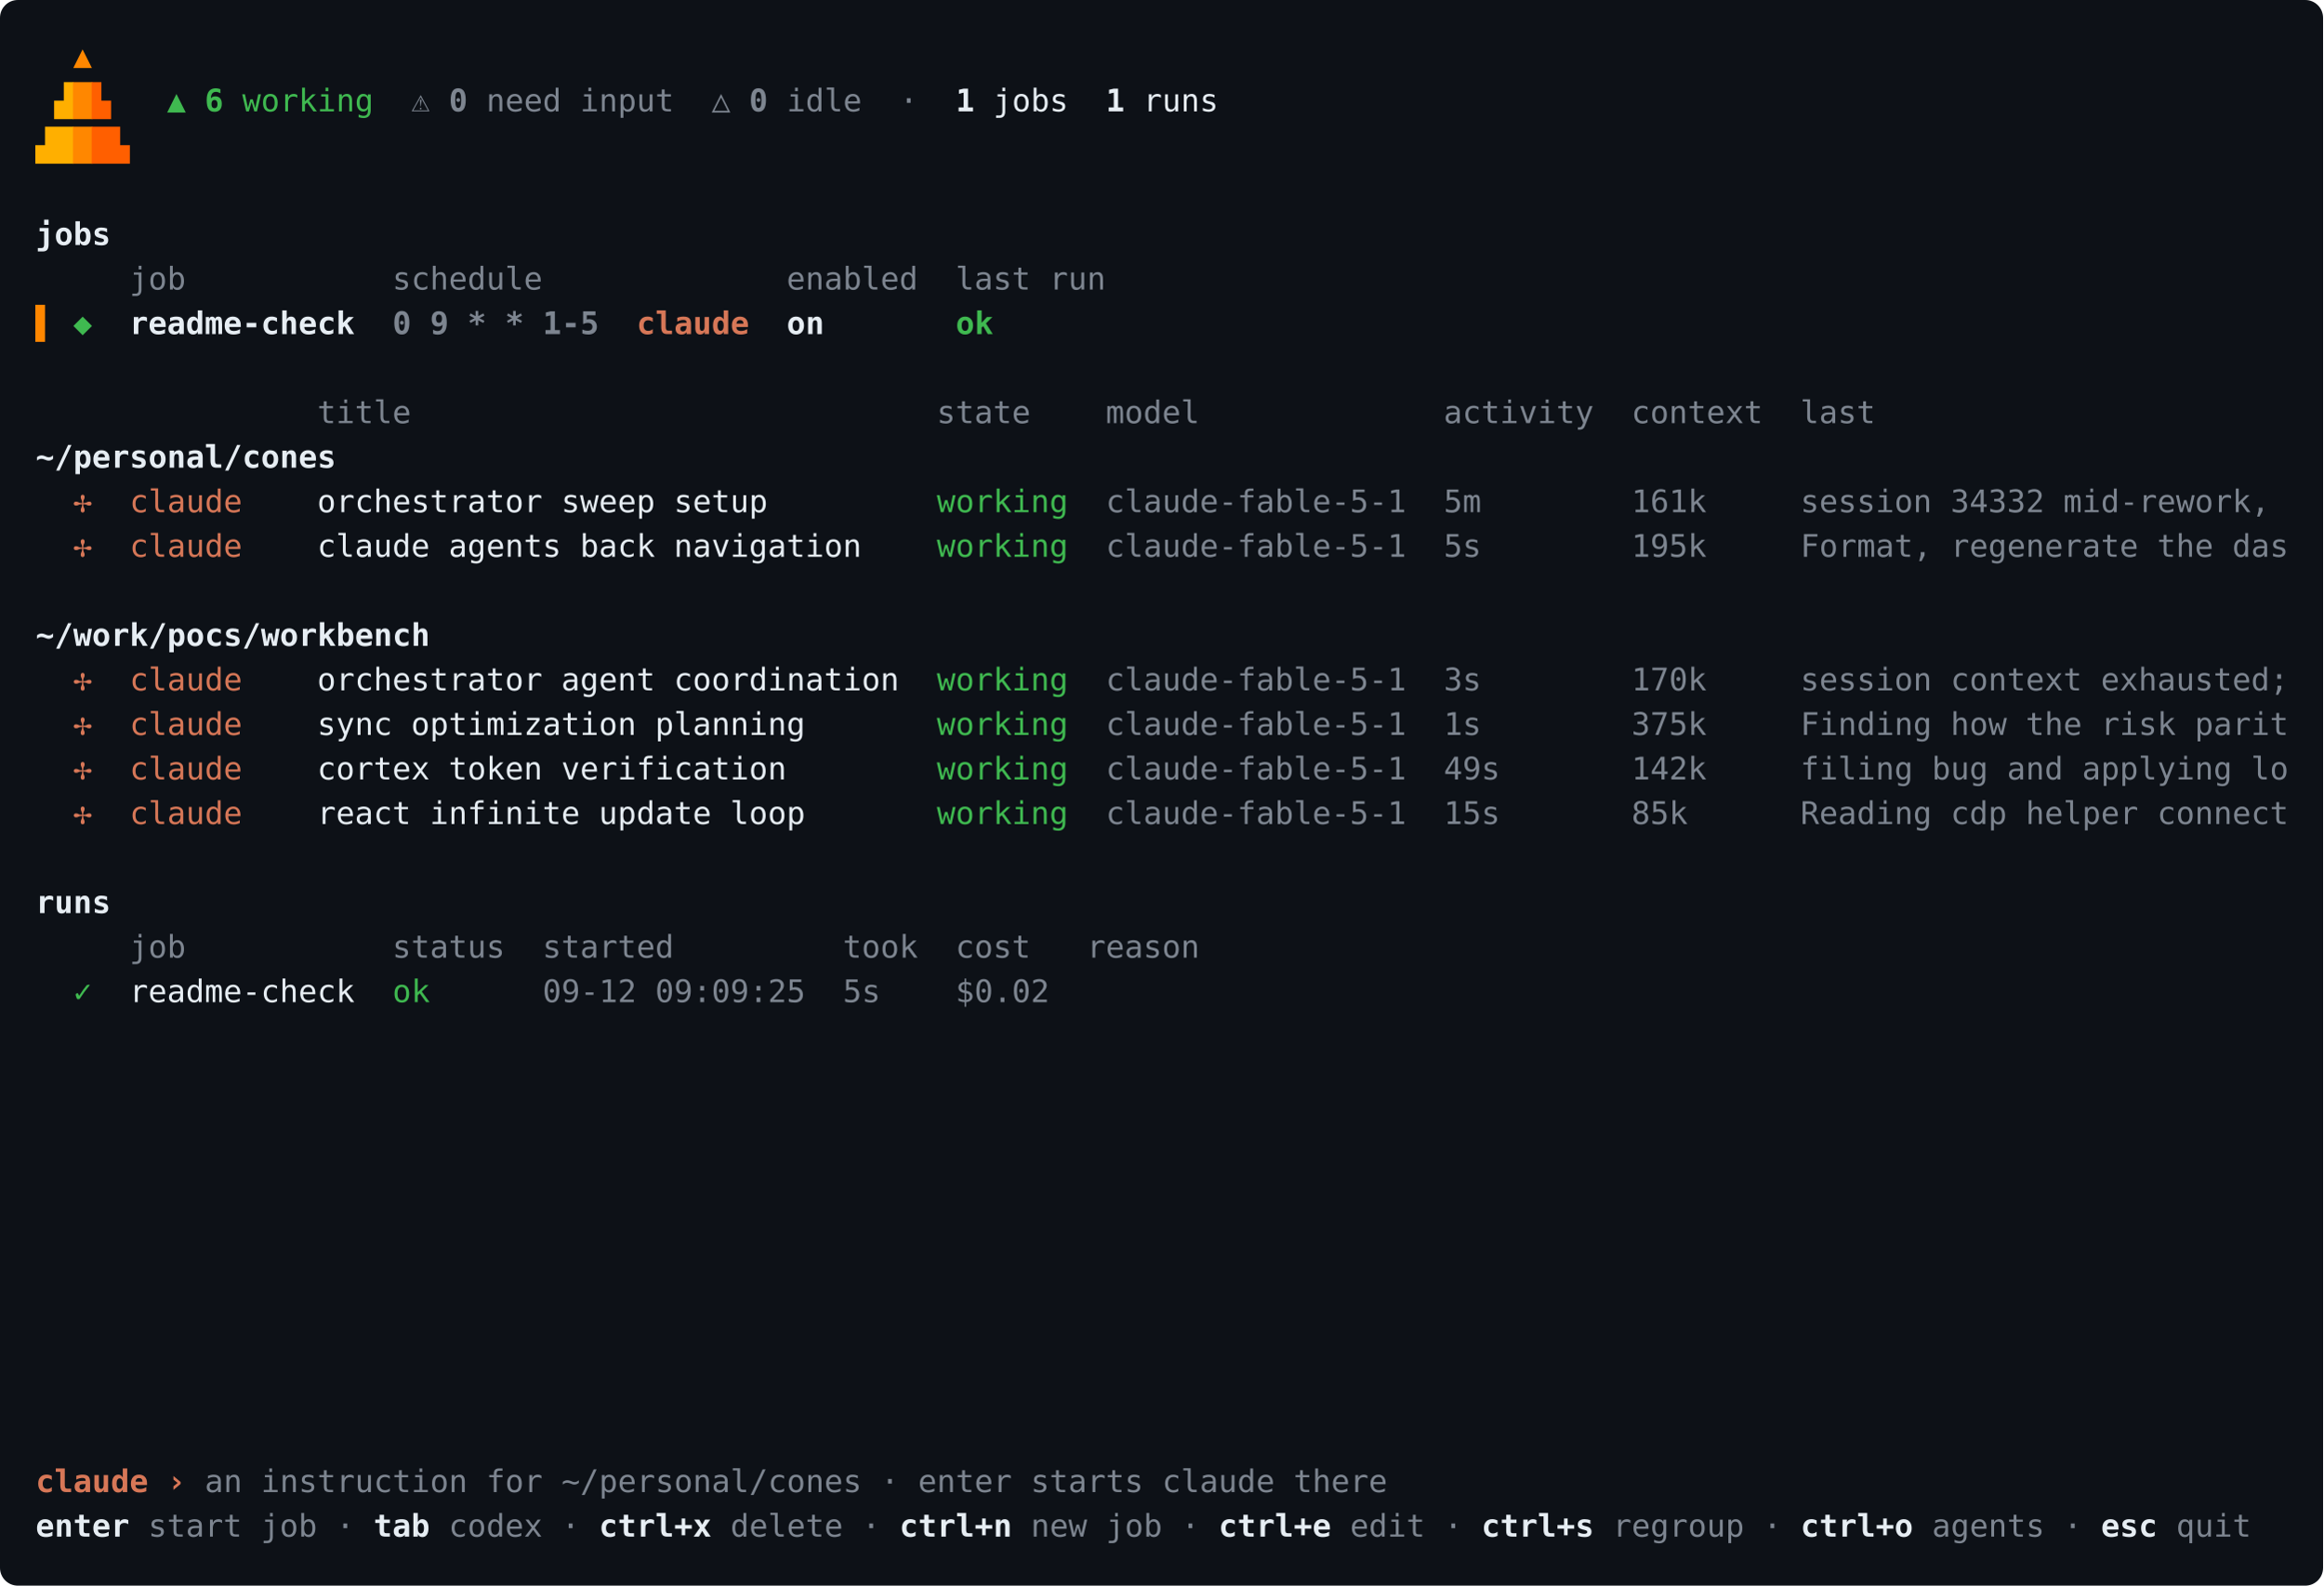
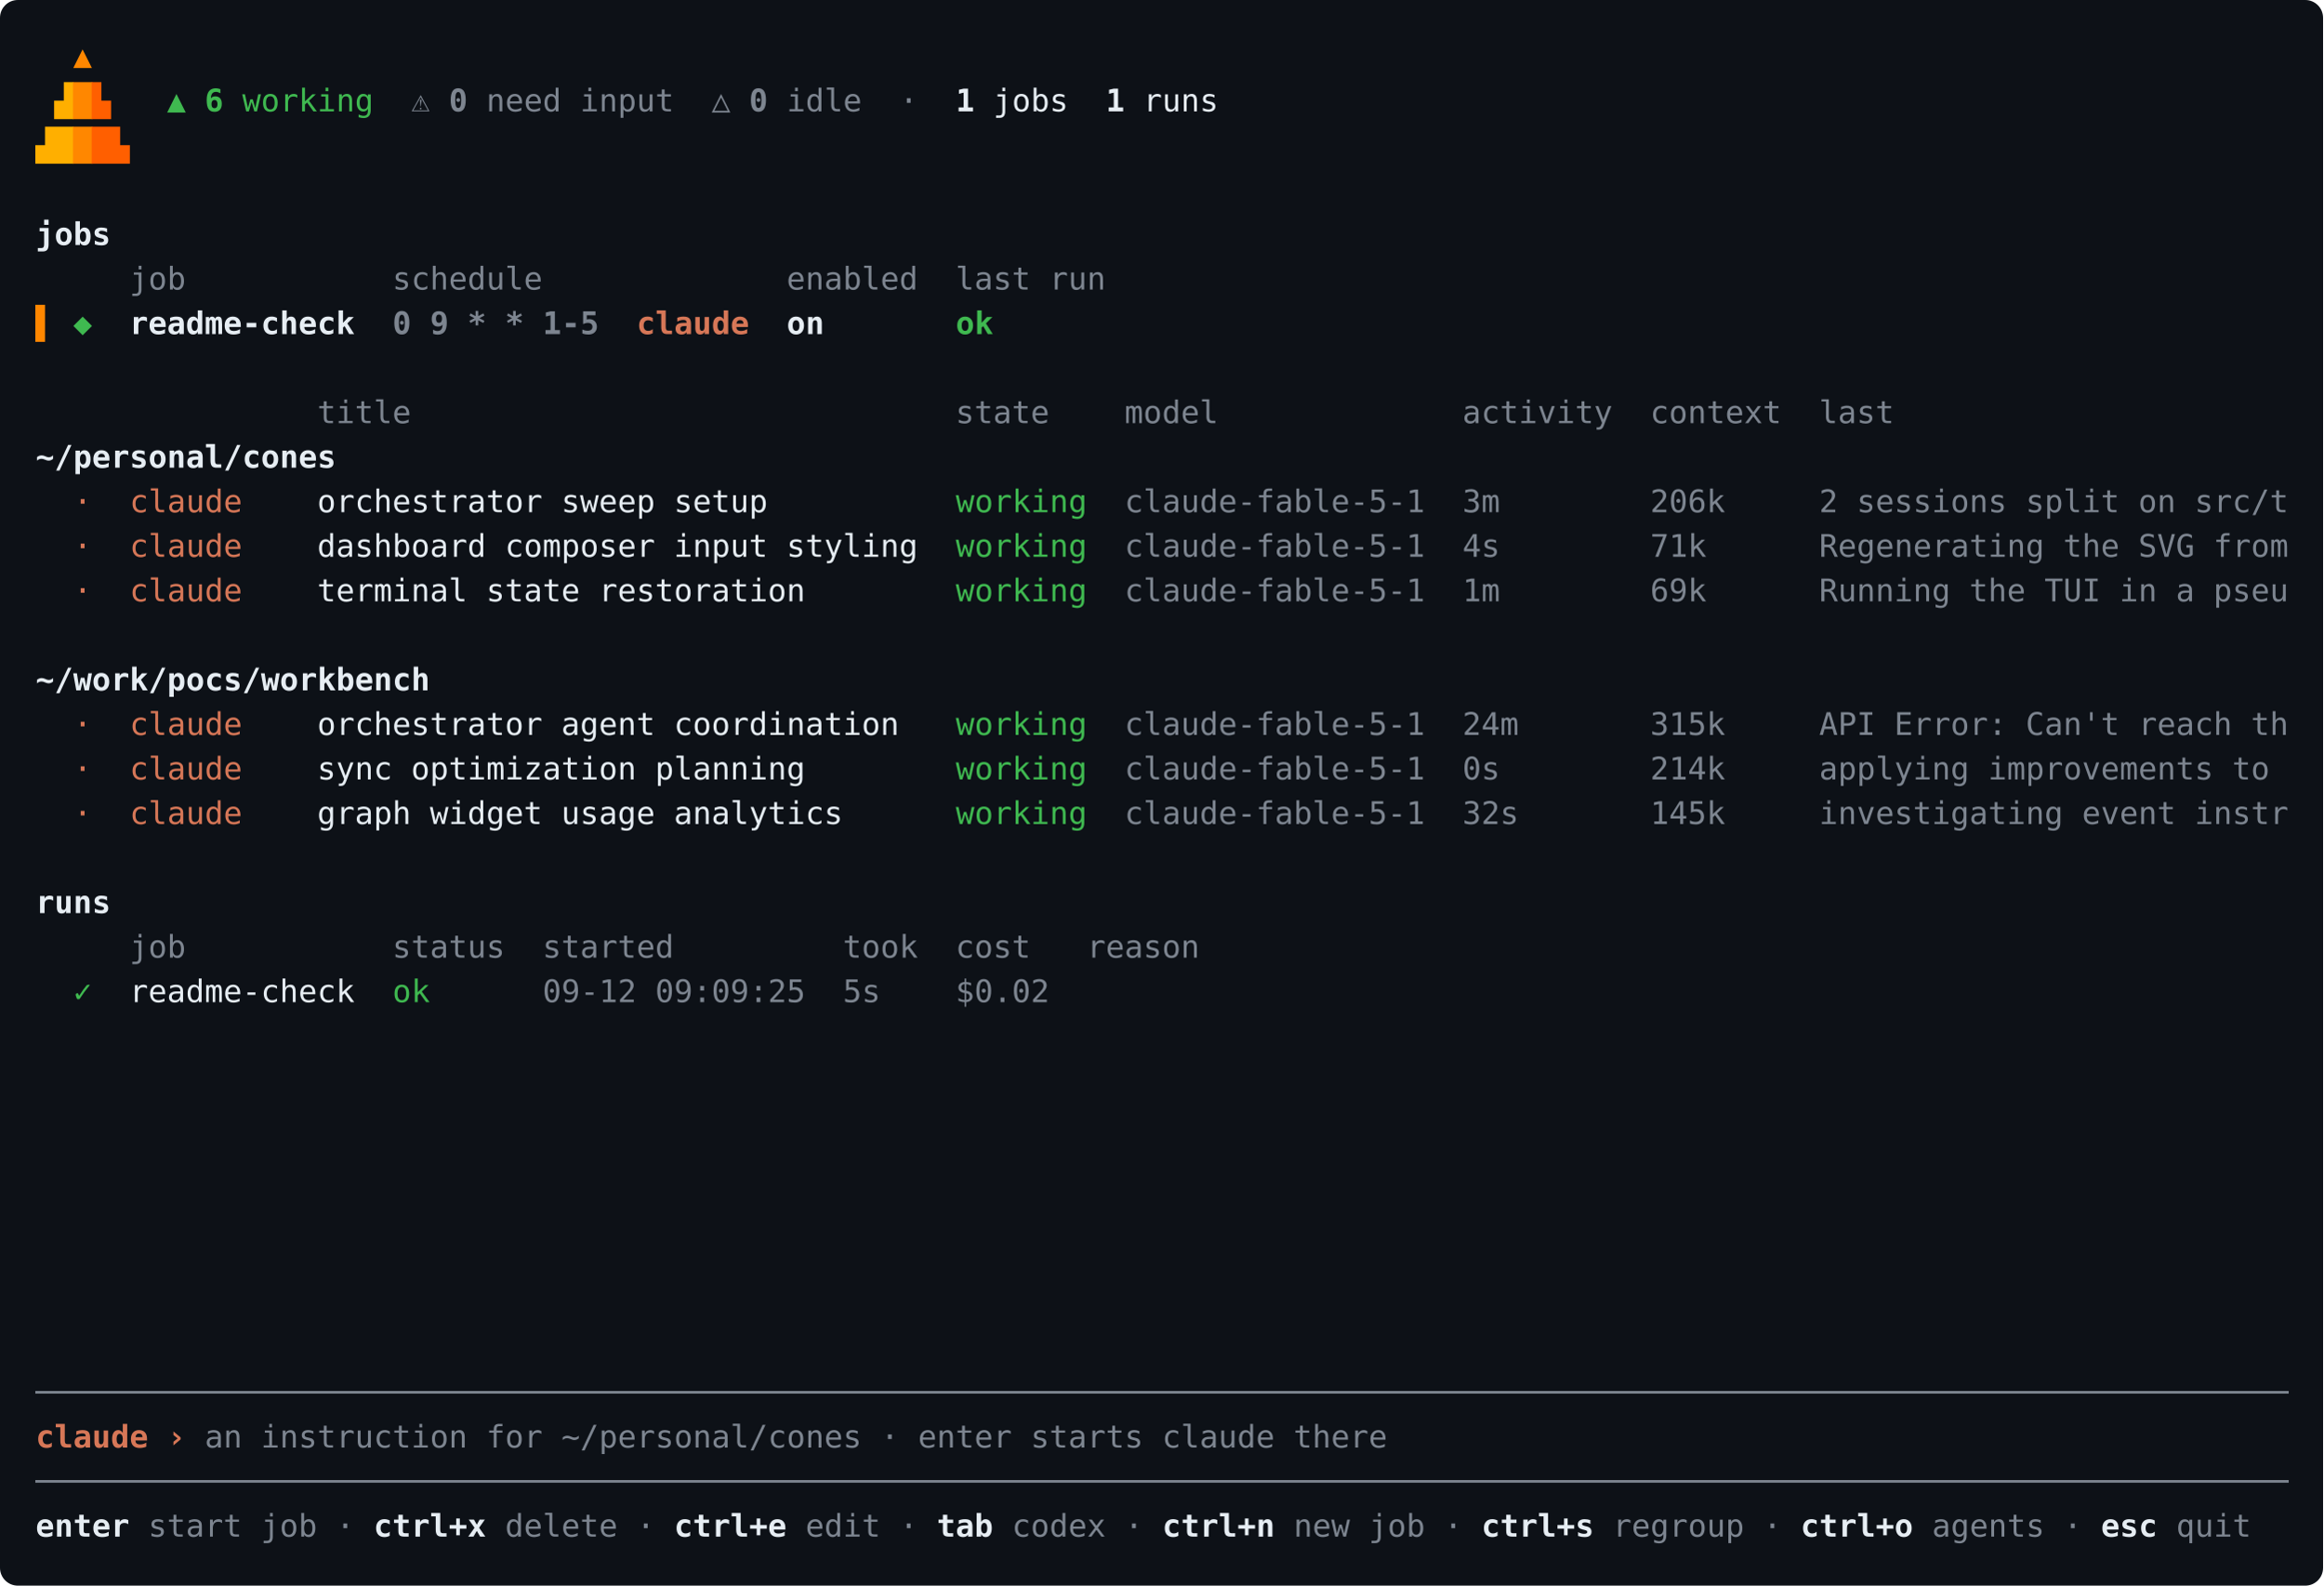
<svg xmlns="http://www.w3.org/2000/svg" width="1043" height="712" viewBox="0 0 1043 712" font-family="SFMono-Regular,Menlo,Consolas,monospace" font-size="14">
  <rect width="1043" height="712" rx="8" fill="#0d1117" />
  <text x="16.0" y="30" xml:space="preserve" textLength="42.1" lengthAdjust="spacingAndGlyphs" fill="#ff8700">  ▲  </text>
  <text x="16.0" y="50" xml:space="preserve" textLength="16.9" lengthAdjust="spacingAndGlyphs" fill="#ffaf00"> ▟</text>
  <text x="32.9" y="50" xml:space="preserve" textLength="8.4" lengthAdjust="spacingAndGlyphs" fill="#ff8700">█</text>
  <text x="41.3" y="50" xml:space="preserve" textLength="16.9" lengthAdjust="spacingAndGlyphs" fill="#ff5f00">▙ </text>
  <text x="75.0" y="50" xml:space="preserve" textLength="16.9" lengthAdjust="spacingAndGlyphs" fill="#3fb950">▲ </text>
  <text x="91.9" y="50" xml:space="preserve" textLength="8.4" lengthAdjust="spacingAndGlyphs" fill="#3fb950" font-weight="700">6</text>
  <text x="100.3" y="50" xml:space="preserve" textLength="67.4" lengthAdjust="spacingAndGlyphs" fill="#3fb950"> working</text>
  <text x="184.6" y="50" xml:space="preserve" textLength="16.9" lengthAdjust="spacingAndGlyphs" fill="#7d8590">⚠ </text>
  <text x="201.5" y="50" xml:space="preserve" textLength="8.4" lengthAdjust="spacingAndGlyphs" fill="#7d8590" font-weight="700">0</text>
  <text x="209.9" y="50" xml:space="preserve" textLength="92.7" lengthAdjust="spacingAndGlyphs" fill="#7d8590"> need input</text>
  <text x="319.5" y="50" xml:space="preserve" textLength="16.9" lengthAdjust="spacingAndGlyphs" fill="#7d8590">△ </text>
  <text x="336.3" y="50" xml:space="preserve" textLength="8.4" lengthAdjust="spacingAndGlyphs" fill="#7d8590" font-weight="700">0</text>
  <text x="344.8" y="50" xml:space="preserve" textLength="42.1" lengthAdjust="spacingAndGlyphs" fill="#7d8590"> idle</text>
  <text x="403.8" y="50" xml:space="preserve" textLength="25.3" lengthAdjust="spacingAndGlyphs" fill="#7d8590">·  </text>
  <text x="429.1" y="50" xml:space="preserve" textLength="8.4" lengthAdjust="spacingAndGlyphs" fill="#e6edf3" font-weight="700">1</text>
  <text x="437.5" y="50" xml:space="preserve" textLength="59.0" lengthAdjust="spacingAndGlyphs" fill="#e6edf3"> jobs  </text>
  <text x="496.5" y="50" xml:space="preserve" textLength="8.4" lengthAdjust="spacingAndGlyphs" fill="#e6edf3" font-weight="700">1</text>
  <text x="504.9" y="50" xml:space="preserve" textLength="42.1" lengthAdjust="spacingAndGlyphs" fill="#e6edf3"> runs</text>
  <text x="16.0" y="70" xml:space="preserve" textLength="16.9" lengthAdjust="spacingAndGlyphs" fill="#ffaf00">▟█</text>
  <text x="32.9" y="70" xml:space="preserve" textLength="8.4" lengthAdjust="spacingAndGlyphs" fill="#ff8700">█</text>
  <text x="41.3" y="70" xml:space="preserve" textLength="16.9" lengthAdjust="spacingAndGlyphs" fill="#ff5f00">█▙</text>
  <text x="16.0" y="110" xml:space="preserve" textLength="33.7" lengthAdjust="spacingAndGlyphs" fill="#e6edf3" font-weight="700">jobs</text>
  <text x="16.0" y="130" xml:space="preserve" textLength="480.5" lengthAdjust="spacingAndGlyphs" fill="#7d8590">     job           schedule             enabled  last run</text>
  <text x="16.0" y="150" xml:space="preserve" textLength="16.9" lengthAdjust="spacingAndGlyphs" fill="#ff8700" font-weight="700">▌ </text>
  <text x="32.9" y="150" xml:space="preserve" textLength="25.3" lengthAdjust="spacingAndGlyphs" fill="#3fb950" font-weight="700">◆  </text>
  <text x="58.1" y="150" xml:space="preserve" textLength="118.0" lengthAdjust="spacingAndGlyphs" fill="#e6edf3" font-weight="700">readme-check  </text>
  <text x="176.2" y="150" xml:space="preserve" textLength="109.6" lengthAdjust="spacingAndGlyphs" fill="#7d8590" font-weight="700">0 9 * * 1-5  </text>
  <text x="285.8" y="150" xml:space="preserve" textLength="67.4" lengthAdjust="spacingAndGlyphs" fill="#d77757" font-weight="700">claude  </text>
  <text x="353.2" y="150" xml:space="preserve" textLength="75.9" lengthAdjust="spacingAndGlyphs" fill="#e6edf3" font-weight="700">on       </text>
  <text x="429.1" y="150" xml:space="preserve" textLength="16.9" lengthAdjust="spacingAndGlyphs" fill="#3fb950" font-weight="700">ok</text>
-   <text x="16.0" y="190" xml:space="preserve" textLength="826.1" lengthAdjust="spacingAndGlyphs" fill="#7d8590">               title                            state    model             activity  context  last</text>
+   <text x="16.0" y="190" xml:space="preserve" textLength="834.6" lengthAdjust="spacingAndGlyphs" fill="#7d8590">               title                             state    model             activity  context  last</text>
  <text x="16.0" y="210" xml:space="preserve" textLength="134.9" lengthAdjust="spacingAndGlyphs" fill="#e6edf3" font-weight="700">~/personal/cones</text>
-   <text x="32.9" y="230" xml:space="preserve" textLength="92.7" lengthAdjust="spacingAndGlyphs" fill="#d77757">✢  claude  </text>
-   <text x="142.4" y="230" xml:space="preserve" textLength="278.2" lengthAdjust="spacingAndGlyphs" fill="#e6edf3">orchestrator sweep setup         </text>
-   <text x="420.6" y="230" xml:space="preserve" textLength="75.9" lengthAdjust="spacingAndGlyphs" fill="#3fb950">working  </text>
-   <text x="496.5" y="230" xml:space="preserve" textLength="522.7" lengthAdjust="spacingAndGlyphs" fill="#7d8590">claude-fable-5-1  5m        161k     session 34332 mid-rework,</text>
-   <text x="32.9" y="250" xml:space="preserve" textLength="92.7" lengthAdjust="spacingAndGlyphs" fill="#d77757">✢  claude  </text>
-   <text x="142.4" y="250" xml:space="preserve" textLength="278.2" lengthAdjust="spacingAndGlyphs" fill="#e6edf3">claude agents back navigation    </text>
-   <text x="420.6" y="250" xml:space="preserve" textLength="75.9" lengthAdjust="spacingAndGlyphs" fill="#3fb950">working  </text>
-   <text x="496.5" y="250" xml:space="preserve" textLength="531.1" lengthAdjust="spacingAndGlyphs" fill="#7d8590">claude-fable-5-1  5s        195k     Format, regenerate the das</text>
-   <text x="16.0" y="290" xml:space="preserve" textLength="177.0" lengthAdjust="spacingAndGlyphs" fill="#e6edf3" font-weight="700">~/work/pocs/workbench</text>
-   <text x="32.9" y="310" xml:space="preserve" textLength="92.7" lengthAdjust="spacingAndGlyphs" fill="#d77757">✢  claude  </text>
-   <text x="142.4" y="310" xml:space="preserve" textLength="278.2" lengthAdjust="spacingAndGlyphs" fill="#e6edf3">orchestrator agent coordination  </text>
-   <text x="420.6" y="310" xml:space="preserve" textLength="75.9" lengthAdjust="spacingAndGlyphs" fill="#3fb950">working  </text>
-   <text x="496.5" y="310" xml:space="preserve" textLength="531.1" lengthAdjust="spacingAndGlyphs" fill="#7d8590">claude-fable-5-1  3s        170k     session context exhausted;</text>
-   <text x="32.9" y="330" xml:space="preserve" textLength="92.7" lengthAdjust="spacingAndGlyphs" fill="#d77757">✢  claude  </text>
-   <text x="142.4" y="330" xml:space="preserve" textLength="278.2" lengthAdjust="spacingAndGlyphs" fill="#e6edf3">sync optimization planning       </text>
-   <text x="420.6" y="330" xml:space="preserve" textLength="75.9" lengthAdjust="spacingAndGlyphs" fill="#3fb950">working  </text>
-   <text x="496.5" y="330" xml:space="preserve" textLength="531.1" lengthAdjust="spacingAndGlyphs" fill="#7d8590">claude-fable-5-1  1s        375k     Finding how the risk parit</text>
-   <text x="32.9" y="350" xml:space="preserve" textLength="92.7" lengthAdjust="spacingAndGlyphs" fill="#d77757">✢  claude  </text>
-   <text x="142.4" y="350" xml:space="preserve" textLength="278.2" lengthAdjust="spacingAndGlyphs" fill="#e6edf3">cortex token verification        </text>
-   <text x="420.6" y="350" xml:space="preserve" textLength="75.9" lengthAdjust="spacingAndGlyphs" fill="#3fb950">working  </text>
-   <text x="496.5" y="350" xml:space="preserve" textLength="531.1" lengthAdjust="spacingAndGlyphs" fill="#7d8590">claude-fable-5-1  49s       142k     filing bug and applying lo</text>
-   <text x="32.9" y="370" xml:space="preserve" textLength="92.7" lengthAdjust="spacingAndGlyphs" fill="#d77757">✢  claude  </text>
-   <text x="142.4" y="370" xml:space="preserve" textLength="278.2" lengthAdjust="spacingAndGlyphs" fill="#e6edf3">react infinite update loop       </text>
-   <text x="420.6" y="370" xml:space="preserve" textLength="75.9" lengthAdjust="spacingAndGlyphs" fill="#3fb950">working  </text>
-   <text x="496.5" y="370" xml:space="preserve" textLength="531.1" lengthAdjust="spacingAndGlyphs" fill="#7d8590">claude-fable-5-1  15s       85k      Reading cdp helper connect</text>
+   <text x="32.9" y="230" xml:space="preserve" textLength="92.7" lengthAdjust="spacingAndGlyphs" fill="#d77757">·  claude  </text>
+   <text x="142.4" y="230" xml:space="preserve" textLength="286.6" lengthAdjust="spacingAndGlyphs" fill="#e6edf3">orchestrator sweep setup          </text>
+   <text x="429.1" y="230" xml:space="preserve" textLength="75.9" lengthAdjust="spacingAndGlyphs" fill="#3fb950">working  </text>
+   <text x="504.9" y="230" xml:space="preserve" textLength="522.7" lengthAdjust="spacingAndGlyphs" fill="#7d8590">claude-fable-5-1  3m        206k     2 sessions split on src/t</text>
+   <text x="32.9" y="250" xml:space="preserve" textLength="92.7" lengthAdjust="spacingAndGlyphs" fill="#d77757">·  claude  </text>
+   <text x="142.4" y="250" xml:space="preserve" textLength="286.6" lengthAdjust="spacingAndGlyphs" fill="#e6edf3">dashboard composer input styling  </text>
+   <text x="429.1" y="250" xml:space="preserve" textLength="75.9" lengthAdjust="spacingAndGlyphs" fill="#3fb950">working  </text>
+   <text x="504.9" y="250" xml:space="preserve" textLength="522.7" lengthAdjust="spacingAndGlyphs" fill="#7d8590">claude-fable-5-1  4s        71k      Regenerating the SVG from</text>
+   <text x="32.9" y="270" xml:space="preserve" textLength="92.7" lengthAdjust="spacingAndGlyphs" fill="#d77757">·  claude  </text>
+   <text x="142.4" y="270" xml:space="preserve" textLength="286.6" lengthAdjust="spacingAndGlyphs" fill="#e6edf3">terminal state restoration        </text>
+   <text x="429.1" y="270" xml:space="preserve" textLength="75.9" lengthAdjust="spacingAndGlyphs" fill="#3fb950">working  </text>
+   <text x="504.9" y="270" xml:space="preserve" textLength="522.7" lengthAdjust="spacingAndGlyphs" fill="#7d8590">claude-fable-5-1  1m        69k      Running the TUI in a pseu</text>
+   <text x="16.0" y="310" xml:space="preserve" textLength="177.0" lengthAdjust="spacingAndGlyphs" fill="#e6edf3" font-weight="700">~/work/pocs/workbench</text>
+   <text x="32.9" y="330" xml:space="preserve" textLength="92.7" lengthAdjust="spacingAndGlyphs" fill="#d77757">·  claude  </text>
+   <text x="142.4" y="330" xml:space="preserve" textLength="286.6" lengthAdjust="spacingAndGlyphs" fill="#e6edf3">orchestrator agent coordination   </text>
+   <text x="429.1" y="330" xml:space="preserve" textLength="75.9" lengthAdjust="spacingAndGlyphs" fill="#3fb950">working  </text>
+   <text x="504.9" y="330" xml:space="preserve" textLength="522.7" lengthAdjust="spacingAndGlyphs" fill="#7d8590">claude-fable-5-1  24m       315k     API Error: Can't reach th</text>
+   <text x="32.9" y="350" xml:space="preserve" textLength="92.7" lengthAdjust="spacingAndGlyphs" fill="#d77757">·  claude  </text>
+   <text x="142.4" y="350" xml:space="preserve" textLength="286.6" lengthAdjust="spacingAndGlyphs" fill="#e6edf3">sync optimization planning        </text>
+   <text x="429.1" y="350" xml:space="preserve" textLength="75.9" lengthAdjust="spacingAndGlyphs" fill="#3fb950">working  </text>
+   <text x="504.9" y="350" xml:space="preserve" textLength="514.2" lengthAdjust="spacingAndGlyphs" fill="#7d8590">claude-fable-5-1  0s        214k     applying improvements to</text>
+   <text x="32.9" y="370" xml:space="preserve" textLength="92.7" lengthAdjust="spacingAndGlyphs" fill="#d77757">·  claude  </text>
+   <text x="142.4" y="370" xml:space="preserve" textLength="286.6" lengthAdjust="spacingAndGlyphs" fill="#e6edf3">graph widget usage analytics      </text>
+   <text x="429.1" y="370" xml:space="preserve" textLength="75.9" lengthAdjust="spacingAndGlyphs" fill="#3fb950">working  </text>
+   <text x="504.9" y="370" xml:space="preserve" textLength="522.7" lengthAdjust="spacingAndGlyphs" fill="#7d8590">claude-fable-5-1  32s       145k     investigating event instr</text>
  <text x="16.0" y="410" xml:space="preserve" textLength="33.7" lengthAdjust="spacingAndGlyphs" fill="#e6edf3" font-weight="700">runs</text>
  <text x="16.0" y="430" xml:space="preserve" textLength="522.7" lengthAdjust="spacingAndGlyphs" fill="#7d8590">     job           status  started         took  cost   reason</text>
  <text x="32.9" y="450" xml:space="preserve" textLength="25.3" lengthAdjust="spacingAndGlyphs" fill="#3fb950">✓  </text>
  <text x="58.1" y="450" xml:space="preserve" textLength="118.0" lengthAdjust="spacingAndGlyphs" fill="#e6edf3">readme-check  </text>
  <text x="176.2" y="450" xml:space="preserve" textLength="67.4" lengthAdjust="spacingAndGlyphs" fill="#3fb950">ok      </text>
  <text x="243.6" y="450" xml:space="preserve" textLength="244.5" lengthAdjust="spacingAndGlyphs" fill="#7d8590">09-12 09:09:25  5s    $0.02  </text>
-   <text x="16.0" y="670" xml:space="preserve" textLength="75.9" lengthAdjust="spacingAndGlyphs" fill="#d77757" font-weight="700">claude › </text>
-   <text x="91.9" y="670" xml:space="preserve" textLength="531.1" lengthAdjust="spacingAndGlyphs" fill="#7d8590">an instruction for ~/personal/cones · enter starts claude there</text>
+   <text x="16.0" y="630" xml:space="preserve" textLength="1011.6" lengthAdjust="spacingAndGlyphs" fill="#7d8590">────────────────────────────────────────────────────────────────────────────────────────────────────────────────────────</text>
+   <text x="16.0" y="650" xml:space="preserve" textLength="75.9" lengthAdjust="spacingAndGlyphs" fill="#d77757" font-weight="700">claude › </text>
+   <text x="91.9" y="650" xml:space="preserve" textLength="8.4" lengthAdjust="spacingAndGlyphs" fill="#7d8590">a</text>
+   <text x="100.3" y="650" xml:space="preserve" textLength="522.7" lengthAdjust="spacingAndGlyphs" fill="#7d8590">n instruction for ~/personal/cones · enter starts claude there</text>
+   <text x="16.0" y="670" xml:space="preserve" textLength="1011.6" lengthAdjust="spacingAndGlyphs" fill="#7d8590">────────────────────────────────────────────────────────────────────────────────────────────────────────────────────────</text>
  <text x="16.0" y="690" xml:space="preserve" textLength="42.1" lengthAdjust="spacingAndGlyphs" fill="#e6edf3" font-weight="700">enter</text>
  <text x="58.1" y="690" xml:space="preserve" textLength="109.6" lengthAdjust="spacingAndGlyphs" fill="#7d8590"> start job · </text>
-   <text x="167.7" y="690" xml:space="preserve" textLength="25.3" lengthAdjust="spacingAndGlyphs" fill="#e6edf3" font-weight="700">tab</text>
-   <text x="193.0" y="690" xml:space="preserve" textLength="75.9" lengthAdjust="spacingAndGlyphs" fill="#7d8590"> codex · </text>
-   <text x="268.9" y="690" xml:space="preserve" textLength="50.6" lengthAdjust="spacingAndGlyphs" fill="#e6edf3" font-weight="700">ctrl+x</text>
-   <text x="319.5" y="690" xml:space="preserve" textLength="84.3" lengthAdjust="spacingAndGlyphs" fill="#7d8590"> delete · </text>
-   <text x="403.8" y="690" xml:space="preserve" textLength="50.6" lengthAdjust="spacingAndGlyphs" fill="#e6edf3" font-weight="700">ctrl+n</text>
-   <text x="454.4" y="690" xml:space="preserve" textLength="92.7" lengthAdjust="spacingAndGlyphs" fill="#7d8590"> new job · </text>
-   <text x="547.1" y="690" xml:space="preserve" textLength="50.6" lengthAdjust="spacingAndGlyphs" fill="#e6edf3" font-weight="700">ctrl+e</text>
-   <text x="597.7" y="690" xml:space="preserve" textLength="67.4" lengthAdjust="spacingAndGlyphs" fill="#7d8590"> edit · </text>
+   <text x="167.7" y="690" xml:space="preserve" textLength="50.6" lengthAdjust="spacingAndGlyphs" fill="#e6edf3" font-weight="700">ctrl+x</text>
+   <text x="218.3" y="690" xml:space="preserve" textLength="84.3" lengthAdjust="spacingAndGlyphs" fill="#7d8590"> delete · </text>
+   <text x="302.6" y="690" xml:space="preserve" textLength="50.6" lengthAdjust="spacingAndGlyphs" fill="#e6edf3" font-weight="700">ctrl+e</text>
+   <text x="353.2" y="690" xml:space="preserve" textLength="67.4" lengthAdjust="spacingAndGlyphs" fill="#7d8590"> edit · </text>
+   <text x="420.6" y="690" xml:space="preserve" textLength="25.3" lengthAdjust="spacingAndGlyphs" fill="#e6edf3" font-weight="700">tab</text>
+   <text x="445.9" y="690" xml:space="preserve" textLength="75.9" lengthAdjust="spacingAndGlyphs" fill="#7d8590"> codex · </text>
+   <text x="521.8" y="690" xml:space="preserve" textLength="50.6" lengthAdjust="spacingAndGlyphs" fill="#e6edf3" font-weight="700">ctrl+n</text>
+   <text x="572.4" y="690" xml:space="preserve" textLength="92.7" lengthAdjust="spacingAndGlyphs" fill="#7d8590"> new job · </text>
  <text x="665.1" y="690" xml:space="preserve" textLength="50.6" lengthAdjust="spacingAndGlyphs" fill="#e6edf3" font-weight="700">ctrl+s</text>
  <text x="715.7" y="690" xml:space="preserve" textLength="92.7" lengthAdjust="spacingAndGlyphs" fill="#7d8590"> regroup · </text>
  <text x="808.4" y="690" xml:space="preserve" textLength="50.6" lengthAdjust="spacingAndGlyphs" fill="#e6edf3" font-weight="700">ctrl+o</text>
  <text x="859.0" y="690" xml:space="preserve" textLength="84.3" lengthAdjust="spacingAndGlyphs" fill="#7d8590"> agents · </text>
  <text x="943.3" y="690" xml:space="preserve" textLength="25.3" lengthAdjust="spacingAndGlyphs" fill="#e6edf3" font-weight="700">esc</text>
  <text x="968.6" y="690" xml:space="preserve" textLength="42.1" lengthAdjust="spacingAndGlyphs" fill="#7d8590"> quit</text>
</svg>
